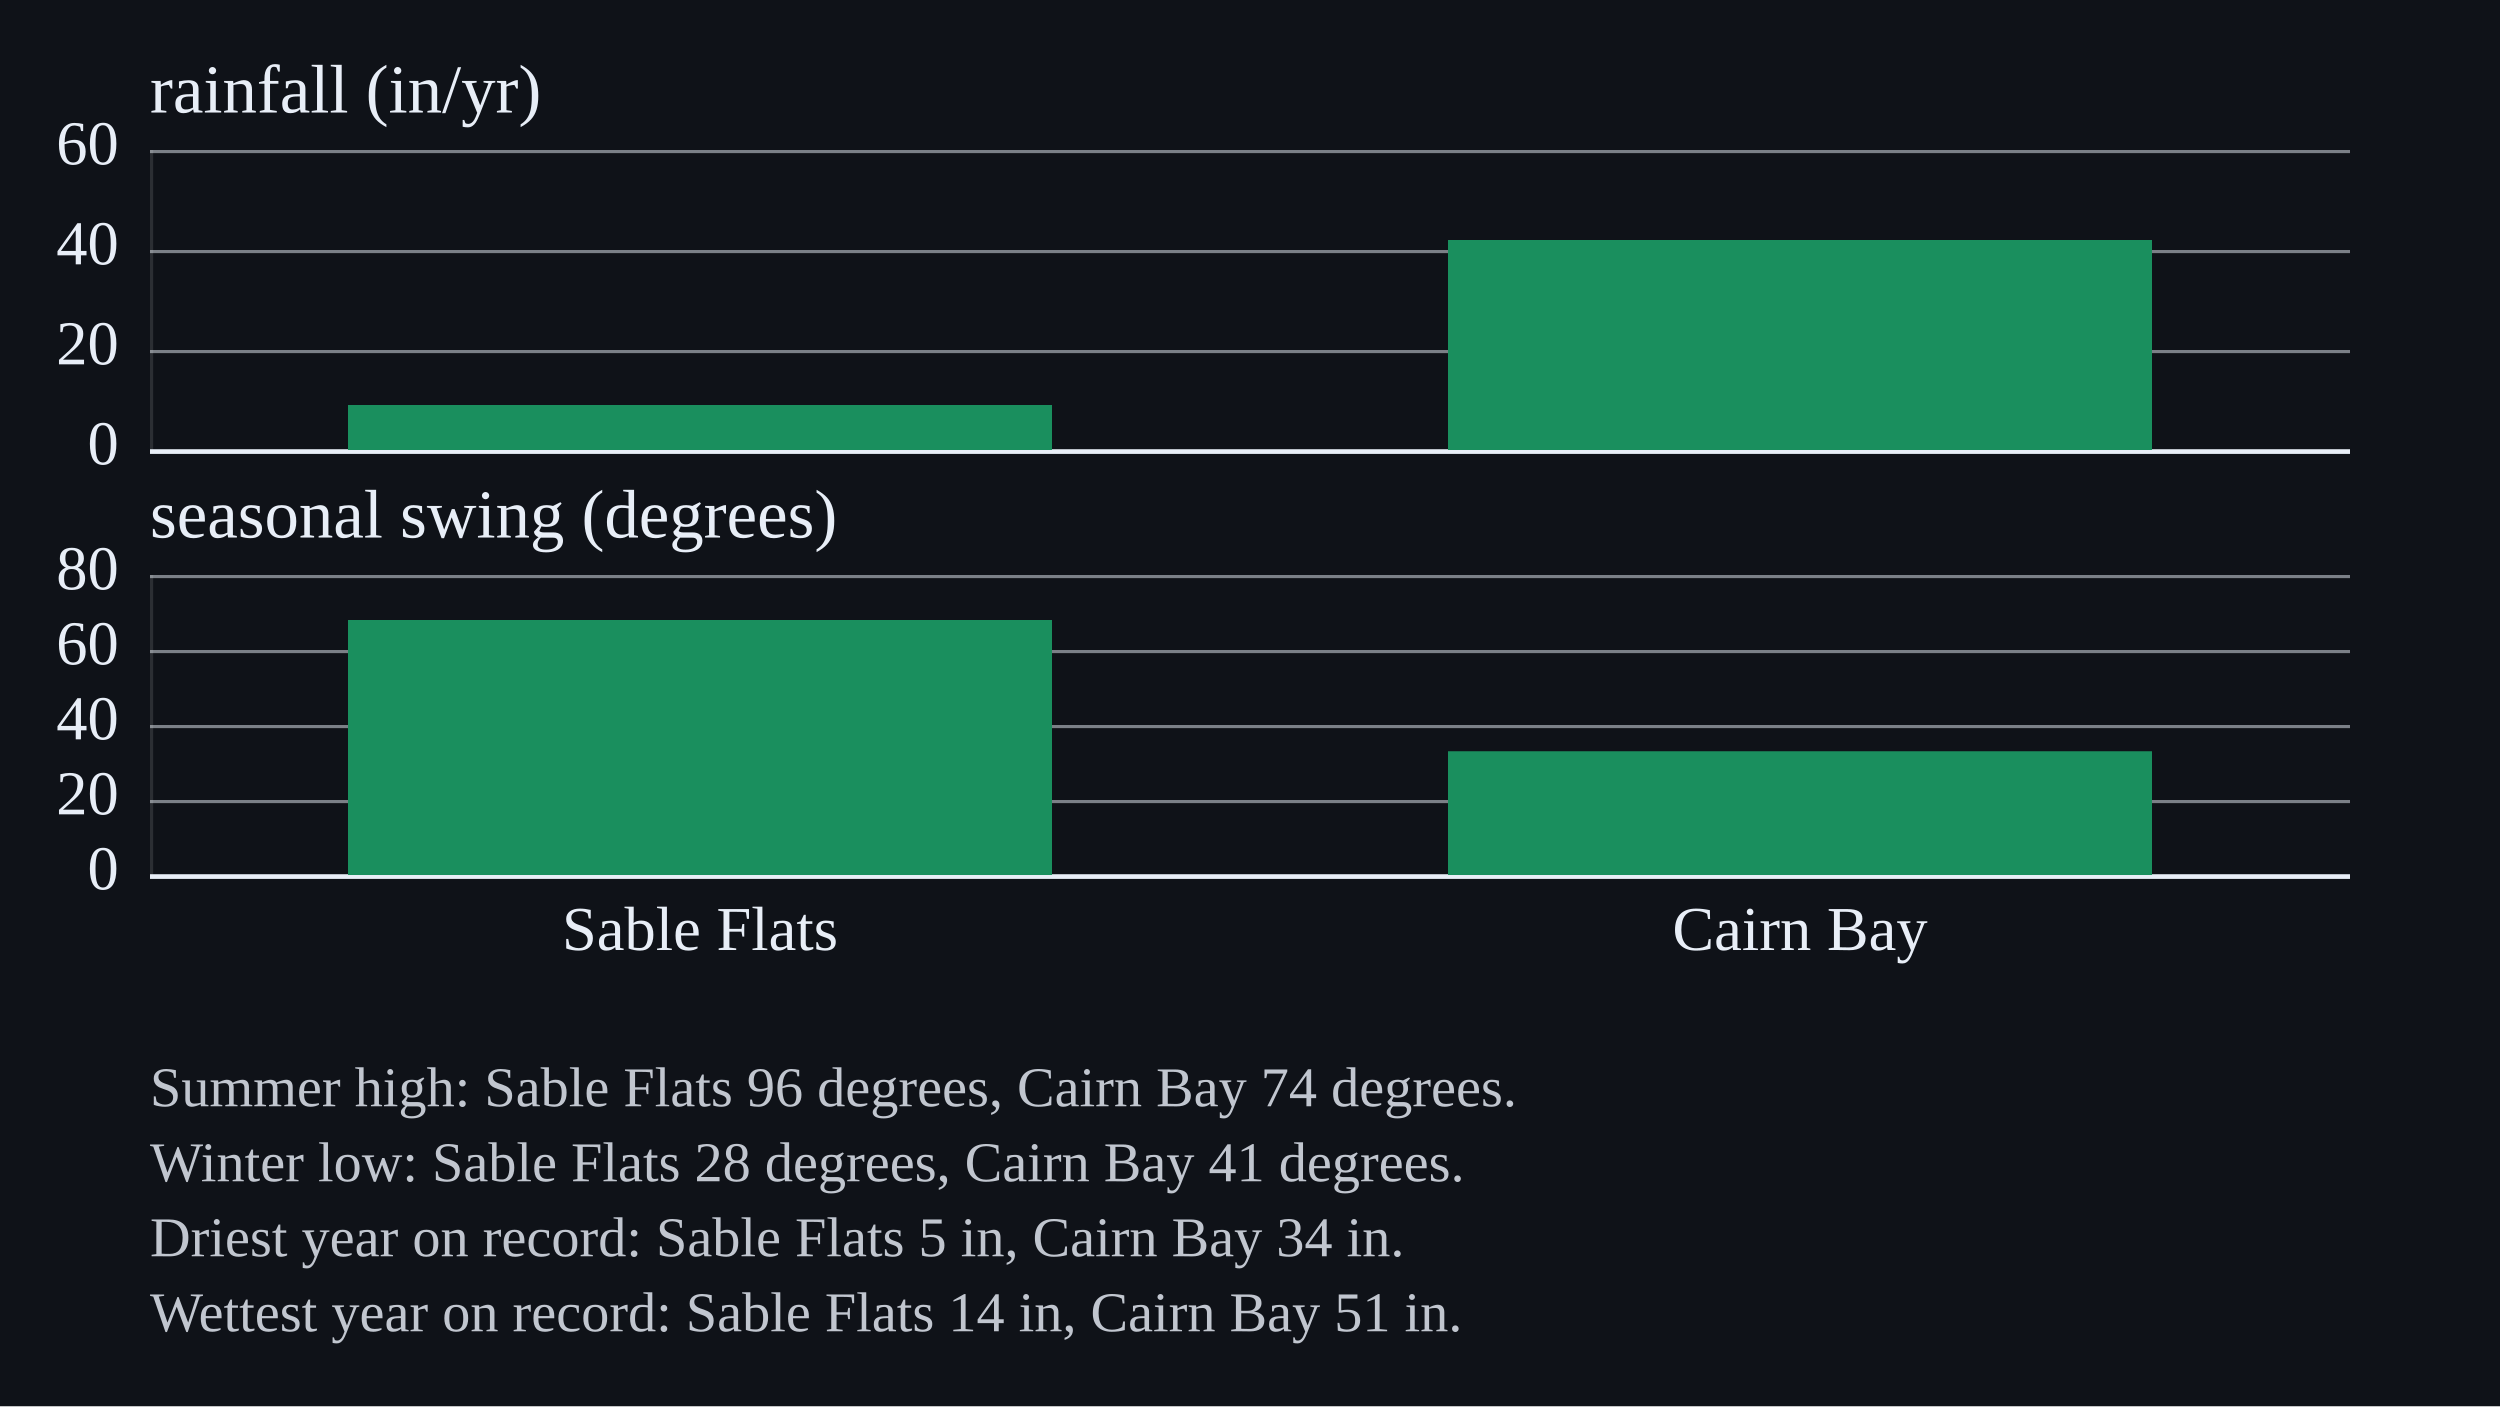
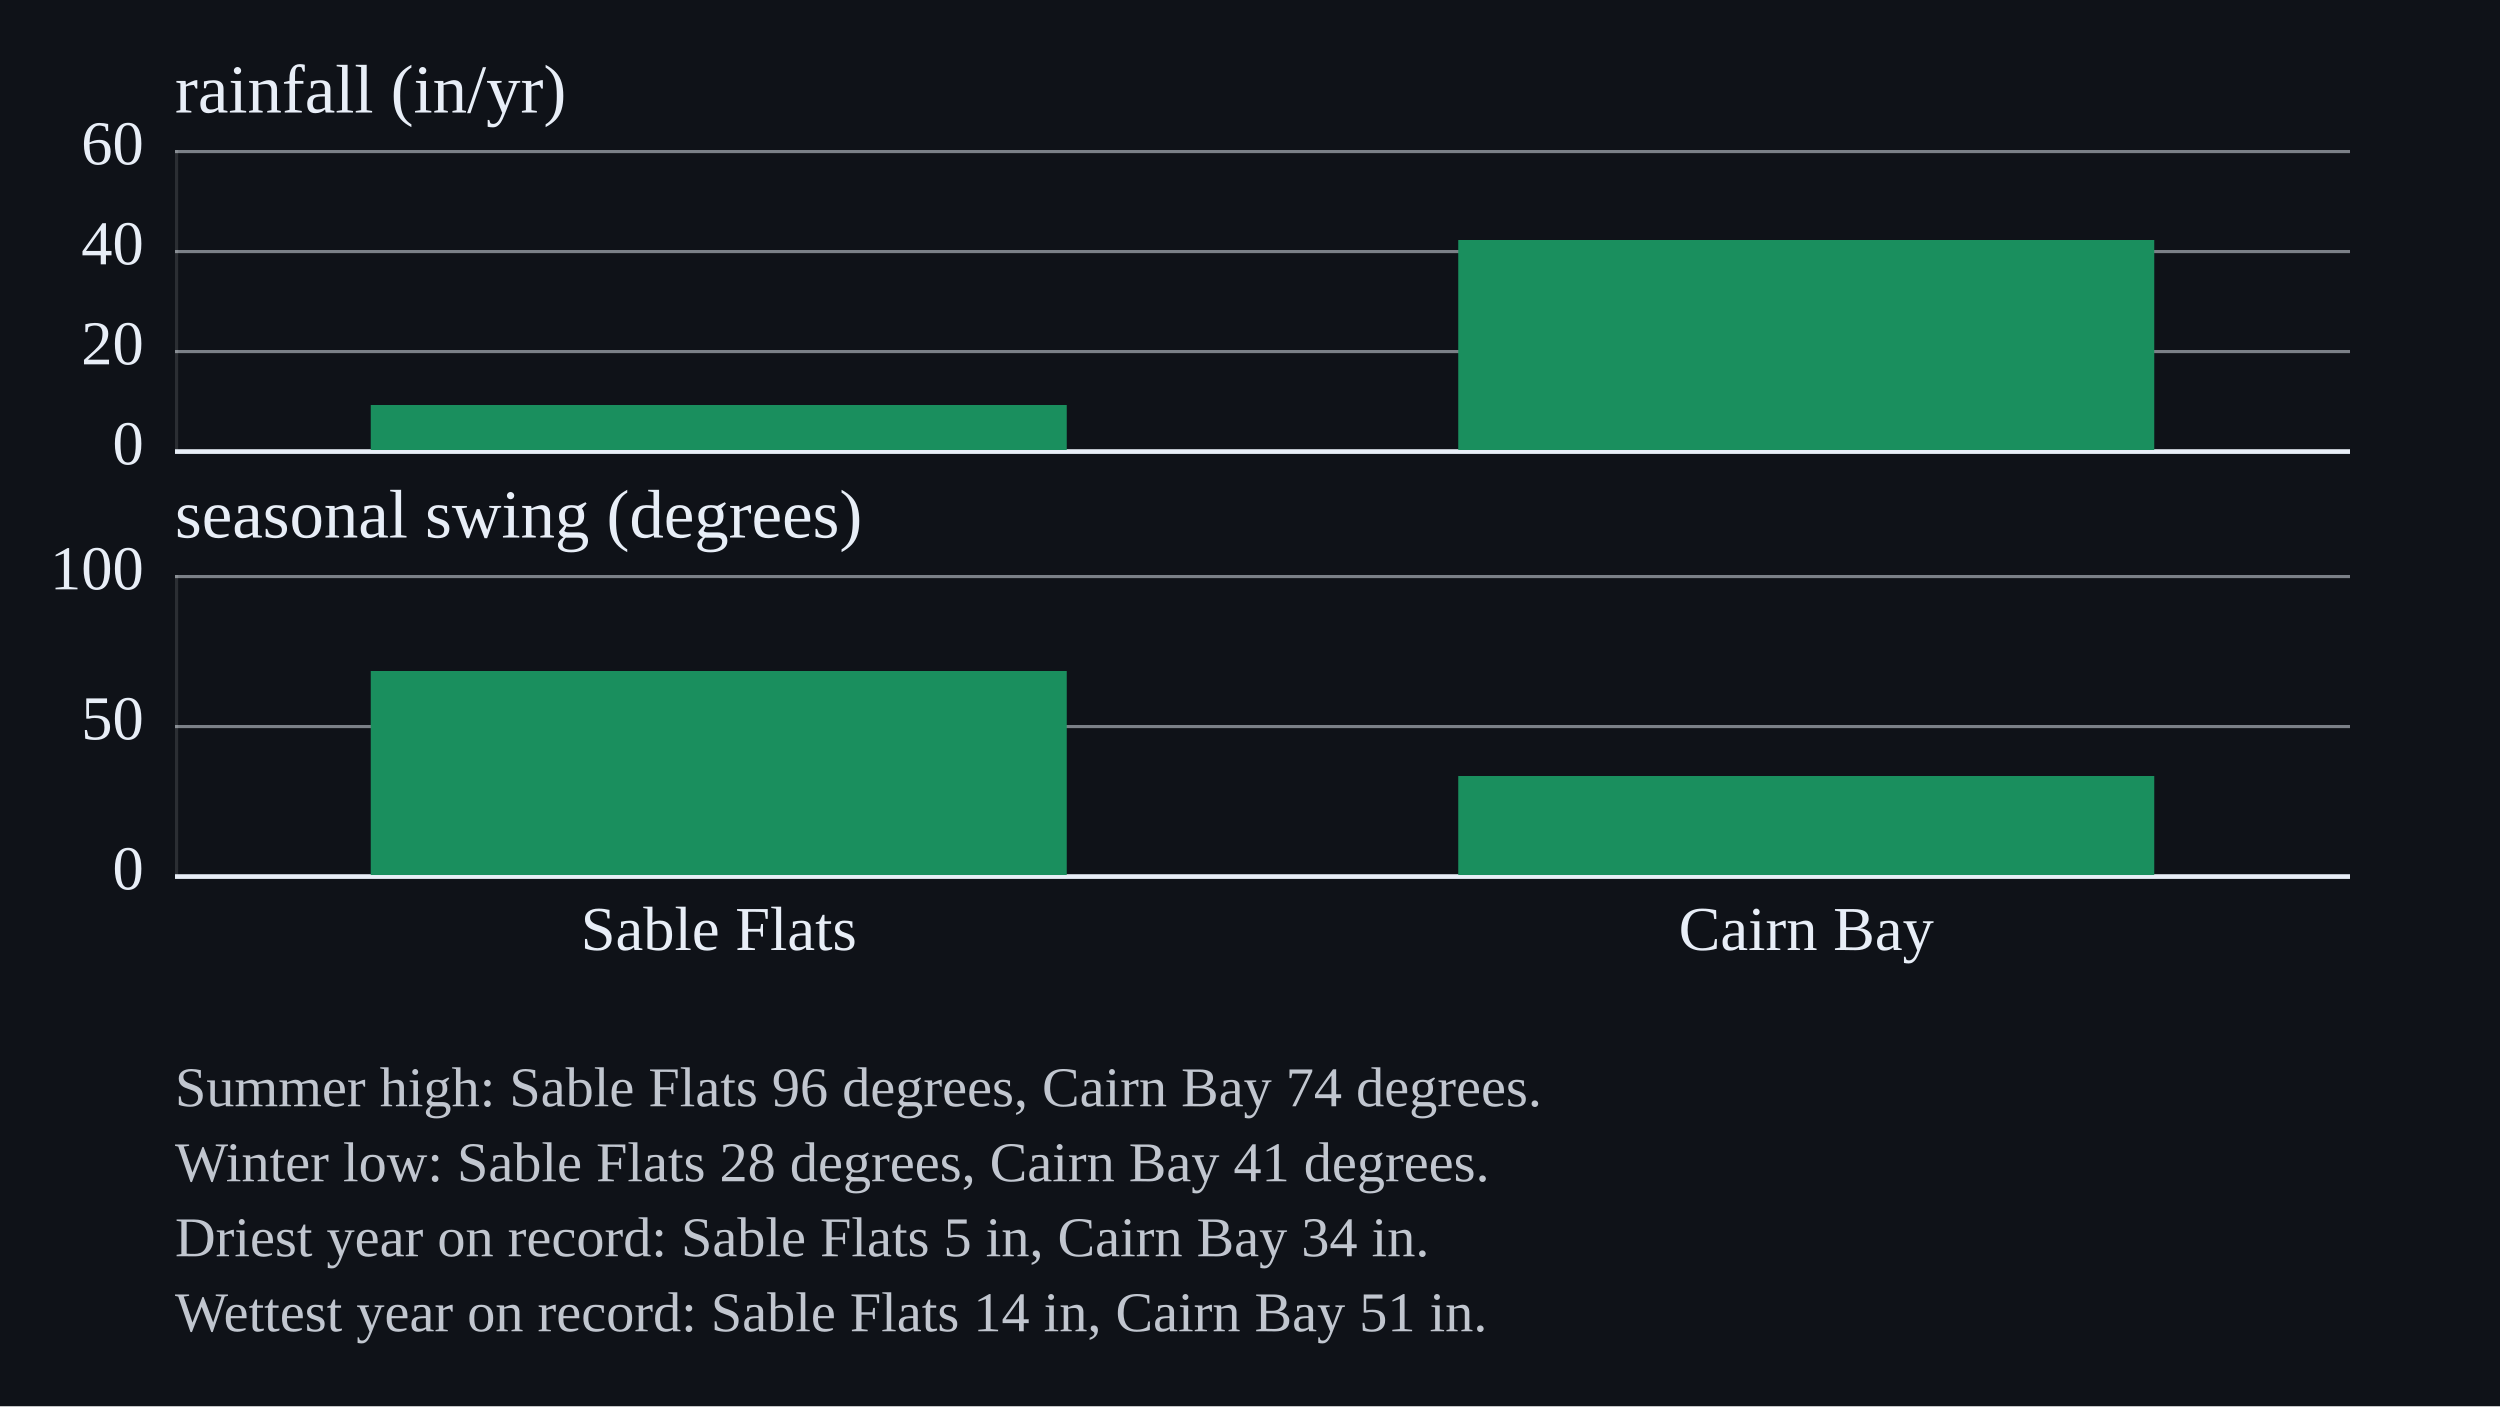
<svg xmlns="http://www.w3.org/2000/svg" width="800" height="450" viewBox="0 0 800 450" role="img">
  <rect x="0" y="0" width="800" height="450" fill="#0f1218" />
-   <line x1="48.5" y1="48" x2="48.5" y2="144" stroke="rgba(255,255,255,0.12)" stroke-width="1" />
-   <line x1="48" y1="144.5" x2="752" y2="144.5" stroke="#e8eef7" stroke-width="1.5" />
-   <text x="38" y="144" font-size="20" fill="#e8eef7" text-anchor="end" dominant-baseline="middle">0</text>
-   <line x1="48" y1="112.5" x2="752" y2="112.5" stroke="rgba(232,238,247,0.5)" stroke-width="1" />
-   <text x="38" y="112" font-size="20" fill="#e8eef7" text-anchor="end" dominant-baseline="middle">20</text>
-   <line x1="48" y1="80.5" x2="752" y2="80.5" stroke="rgba(232,238,247,0.5)" stroke-width="1" />
-   <text x="38" y="80" font-size="20" fill="#e8eef7" text-anchor="end" dominant-baseline="middle">40</text>
-   <line x1="48" y1="48.5" x2="752" y2="48.5" stroke="rgba(232,238,247,0.5)" stroke-width="1" />
-   <text x="38" y="48" font-size="20" fill="#e8eef7" text-anchor="end" dominant-baseline="middle">60</text>
-   <text x="48" y="36" font-size="22" fill="#e8eef7">rainfall (in/yr)</text>
-   <rect x="111.36" y="129.6" width="225.28" height="14.4" fill="#1a8f5e" />
-   <rect x="463.36" y="76.8" width="225.28" height="67.2" fill="#1a8f5e" />
-   <line x1="48.5" y1="184" x2="48.5" y2="280" stroke="rgba(255,255,255,0.12)" stroke-width="1" />
-   <line x1="48" y1="280.5" x2="752" y2="280.5" stroke="#e8eef7" stroke-width="1.5" />
-   <text x="38" y="280" font-size="20" fill="#e8eef7" text-anchor="end" dominant-baseline="middle">0</text>
-   <line x1="48" y1="256.5" x2="752" y2="256.5" stroke="rgba(232,238,247,0.5)" stroke-width="1" />
-   <text x="38" y="256" font-size="20" fill="#e8eef7" text-anchor="end" dominant-baseline="middle">20</text>
-   <line x1="48" y1="232.5" x2="752" y2="232.5" stroke="rgba(232,238,247,0.5)" stroke-width="1" />
-   <text x="38" y="232" font-size="20" fill="#e8eef7" text-anchor="end" dominant-baseline="middle">40</text>
-   <line x1="48" y1="208.5" x2="752" y2="208.5" stroke="rgba(232,238,247,0.5)" stroke-width="1" />
-   <text x="38" y="208" font-size="20" fill="#e8eef7" text-anchor="end" dominant-baseline="middle">60</text>
-   <line x1="48" y1="184.5" x2="752" y2="184.5" stroke="rgba(232,238,247,0.5)" stroke-width="1" />
-   <text x="38" y="184" font-size="20" fill="#e8eef7" text-anchor="end" dominant-baseline="middle">80</text>
-   <text x="48" y="172" font-size="22" fill="#e8eef7">seasonal swing (degrees)</text>
-   <rect x="111.36" y="198.4" width="225.28" height="81.6" fill="#1a8f5e" />
-   <rect x="463.36" y="240.4" width="225.28" height="39.6" fill="#1a8f5e" />
-   <text x="224" y="304" font-size="20" fill="#e8eef7" text-anchor="middle">Sable Flats</text>
-   <text x="576" y="304" font-size="20" fill="#e8eef7" text-anchor="middle">Cairn Bay</text>
-   <text x="48" y="354" font-size="18" fill="#e8eef7" fill-opacity="0.82">Summer high: Sable Flats 96 degrees, Cairn Bay 74 degrees.</text>
-   <text x="48" y="378" font-size="18" fill="#e8eef7" fill-opacity="0.82">Winter low: Sable Flats 28 degrees, Cairn Bay 41 degrees.</text>
-   <text x="48" y="402" font-size="18" fill="#e8eef7" fill-opacity="0.82">Driest year on record: Sable Flats 5 in, Cairn Bay 34 in.</text>
-   <text x="48" y="426" font-size="18" fill="#e8eef7" fill-opacity="0.82">Wettest year on record: Sable Flats 14 in, Cairn Bay 51 in.</text>
+   <line x1="56.5" y1="48" x2="56.5" y2="144" stroke="rgba(255,255,255,0.12)" stroke-width="1" />
+   <line x1="56" y1="144.5" x2="752" y2="144.5" stroke="#e8eef7" stroke-width="1.5" />
+   <text x="46" y="144" font-size="20" fill="#e8eef7" text-anchor="end" dominant-baseline="middle">0</text>
+   <line x1="56" y1="112.5" x2="752" y2="112.5" stroke="rgba(232,238,247,0.5)" stroke-width="1" />
+   <text x="46" y="112" font-size="20" fill="#e8eef7" text-anchor="end" dominant-baseline="middle">20</text>
+   <line x1="56" y1="80.5" x2="752" y2="80.5" stroke="rgba(232,238,247,0.5)" stroke-width="1" />
+   <text x="46" y="80" font-size="20" fill="#e8eef7" text-anchor="end" dominant-baseline="middle">40</text>
+   <line x1="56" y1="48.5" x2="752" y2="48.5" stroke="rgba(232,238,247,0.5)" stroke-width="1" />
+   <text x="46" y="48" font-size="20" fill="#e8eef7" text-anchor="end" dominant-baseline="middle">60</text>
+   <text x="56" y="36" font-size="22" fill="#e8eef7">rainfall (in/yr)</text>
+   <rect x="118.64" y="129.6" width="222.72" height="14.4" fill="#1a8f5e" />
+   <rect x="466.64" y="76.8" width="222.72" height="67.2" fill="#1a8f5e" />
+   <line x1="56.5" y1="184" x2="56.5" y2="280" stroke="rgba(255,255,255,0.12)" stroke-width="1" />
+   <line x1="56" y1="280.5" x2="752" y2="280.5" stroke="#e8eef7" stroke-width="1.5" />
+   <text x="46" y="280" font-size="20" fill="#e8eef7" text-anchor="end" dominant-baseline="middle">0</text>
+   <line x1="56" y1="232.5" x2="752" y2="232.5" stroke="rgba(232,238,247,0.5)" stroke-width="1" />
+   <text x="46" y="232" font-size="20" fill="#e8eef7" text-anchor="end" dominant-baseline="middle">50</text>
+   <line x1="56" y1="184.5" x2="752" y2="184.5" stroke="rgba(232,238,247,0.5)" stroke-width="1" />
+   <text x="46" y="184" font-size="20" fill="#e8eef7" text-anchor="end" dominant-baseline="middle">100</text>
+   <text x="56" y="172" font-size="22" fill="#e8eef7">seasonal swing (degrees)</text>
+   <rect x="118.64" y="214.72" width="222.72" height="65.28" fill="#1a8f5e" />
+   <rect x="466.64" y="248.32" width="222.72" height="31.68" fill="#1a8f5e" />
+   <text x="230" y="304" font-size="20" fill="#e8eef7" text-anchor="middle">Sable Flats</text>
+   <text x="578" y="304" font-size="20" fill="#e8eef7" text-anchor="middle">Cairn Bay</text>
+   <text x="56" y="354" font-size="18" fill="#e8eef7" fill-opacity="0.82">Summer high: Sable Flats 96 degrees, Cairn Bay 74 degrees.</text>
+   <text x="56" y="378" font-size="18" fill="#e8eef7" fill-opacity="0.82">Winter low: Sable Flats 28 degrees, Cairn Bay 41 degrees.</text>
+   <text x="56" y="402" font-size="18" fill="#e8eef7" fill-opacity="0.82">Driest year on record: Sable Flats 5 in, Cairn Bay 34 in.</text>
+   <text x="56" y="426" font-size="18" fill="#e8eef7" fill-opacity="0.82">Wettest year on record: Sable Flats 14 in, Cairn Bay 51 in.</text>
</svg>
